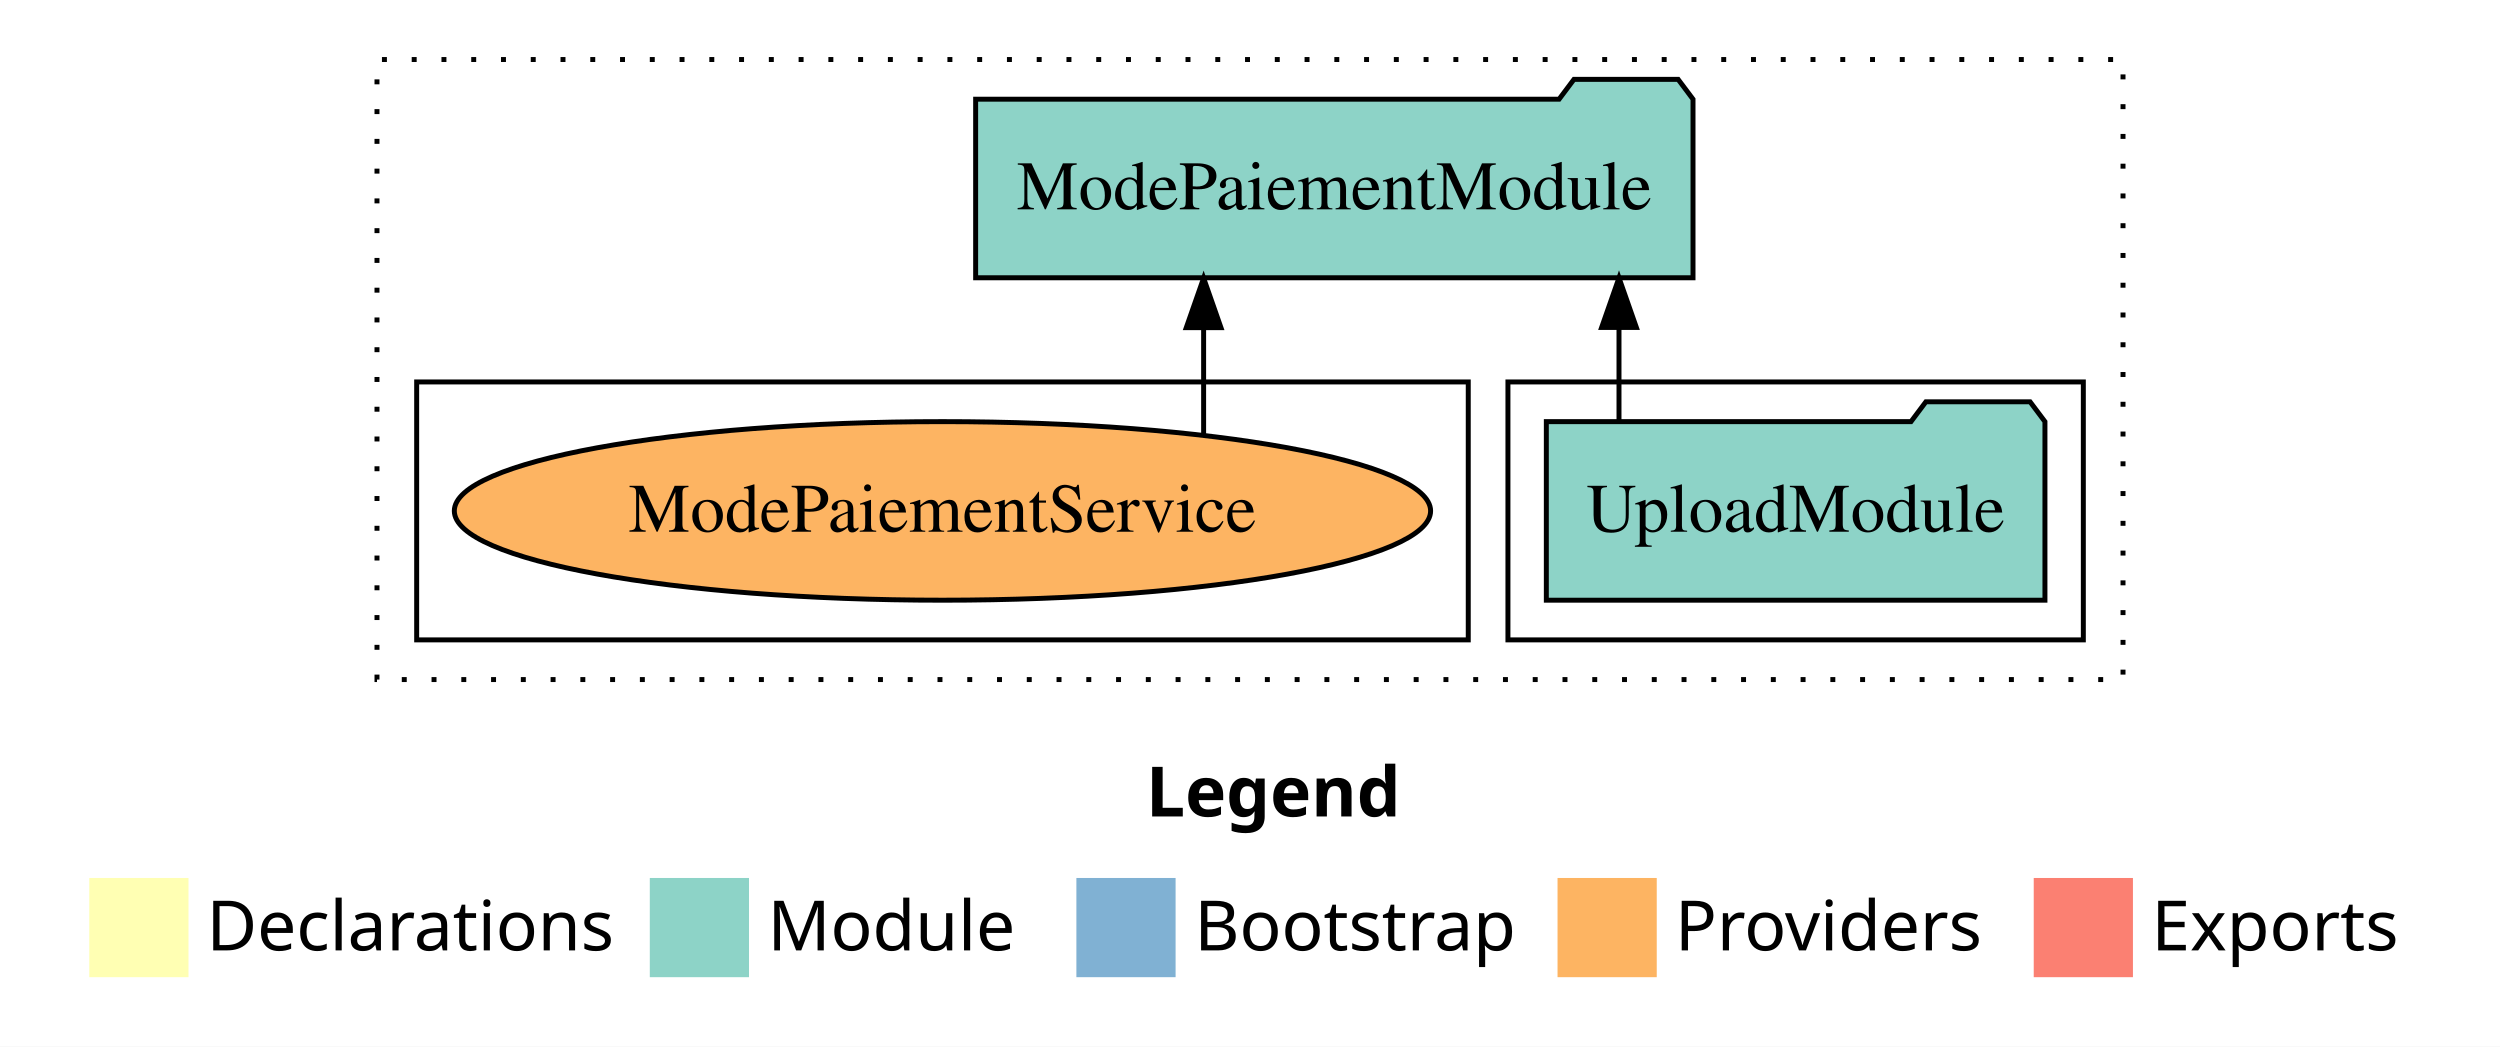
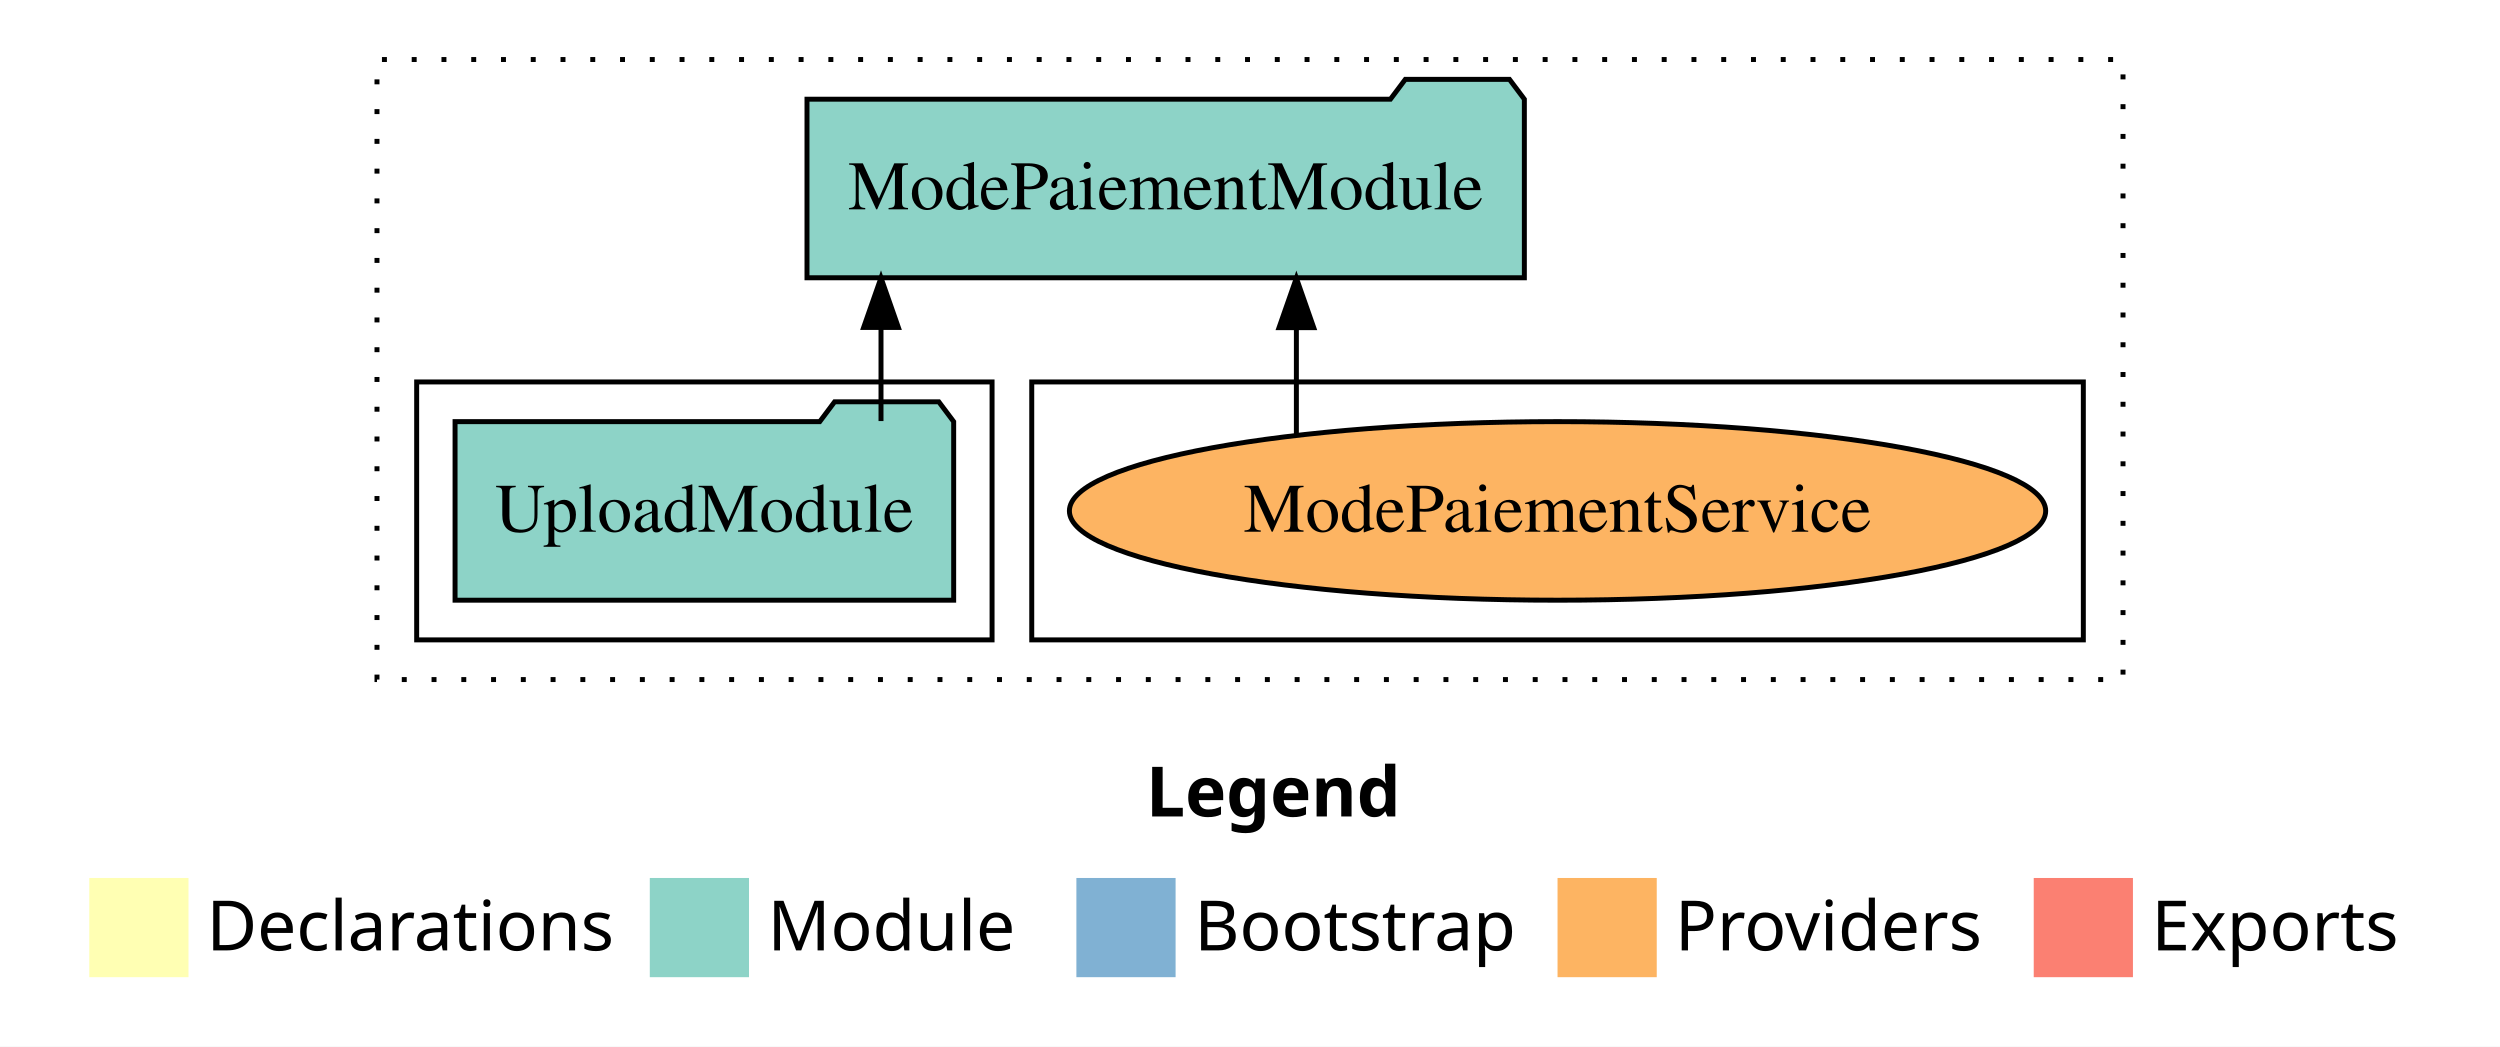
<svg xmlns="http://www.w3.org/2000/svg" width="504pt" height="211pt" viewBox="0.00 0.00 504.00 211.00">
  <g id="graph0" class="graph" transform="scale(1 1) rotate(0) translate(4 207)">
    <polygon fill="white" stroke="transparent" points="-4,4 -4,-207 500,-207 500,4 -4,4" />
    <text text-anchor="start" x="227.01" y="-42.4" font-family="Times-12" font-weight="bold" font-size="14.00">Legend</text>
    <polygon fill="#ffffb3" stroke="transparent" points="14,-10 14,-30 34,-30 34,-10 14,-10" />
    <text text-anchor="start" x="37.63" y="-15.4" font-family="Times-12" font-size="14.00">  Declarations</text>
    <polygon fill="#8dd3c7" stroke="transparent" points="127,-10 127,-30 147,-30 147,-10 127,-10" />
    <text text-anchor="start" x="150.73" y="-15.4" font-family="Times-12" font-size="14.00">  Module</text>
    <polygon fill="#80b1d3" stroke="transparent" points="213,-10 213,-30 233,-30 233,-10 213,-10" />
    <text text-anchor="start" x="236.78" y="-15.4" font-family="Times-12" font-size="14.00">  Bootstrap</text>
    <polygon fill="#fdb462" stroke="transparent" points="310,-10 310,-30 330,-30 330,-10 310,-10" />
    <text text-anchor="start" x="333.67" y="-15.4" font-family="Times-12" font-size="14.00">  Providers</text>
    <polygon fill="#fb8072" stroke="transparent" points="406,-10 406,-30 426,-30 426,-10 406,-10" />
    <text text-anchor="start" x="429.73" y="-15.4" font-family="Times-12" font-size="14.00">  Exports</text>
    <g id="clust1" class="cluster">
      <polygon fill="none" stroke="black" stroke-dasharray="1,5" points="72,-70 72,-195 424,-195 424,-70 72,-70" />
    </g>
+     <g id="clust6" class="cluster">
+       <polygon fill="none" stroke="black" points="204,-78 204,-130 416,-130 416,-78 204,-78" />
+     </g>
    <g id="clust3" class="cluster">
-       <polygon fill="none" stroke="black" points="300,-78 300,-130 416,-130 416,-78 300,-78" />
-     </g>
-     <g id="clust6" class="cluster">
-       <polygon fill="none" stroke="black" points="80,-78 80,-130 292,-130 292,-78 80,-78" />
+       <polygon fill="none" stroke="black" points="80,-78 80,-130 196,-130 196,-78 80,-78" />
    </g>
    <g id="node1" class="node">
-       <polygon fill="#8dd3c7" stroke="black" points="408.26,-122 405.26,-126 384.26,-126 381.26,-122 307.74,-122 307.74,-86 408.26,-86 408.26,-122" />
-       <text text-anchor="middle" x="358" y="-99.8" font-family="Times,serif" font-size="14.00">UploadModule</text>
+       <polygon fill="#8dd3c7" stroke="black" points="188.26,-122 185.26,-126 164.26,-126 161.26,-122 87.74,-122 87.74,-86 188.26,-86 188.26,-122" />
+       <text text-anchor="middle" x="138" y="-99.8" font-family="Times,serif" font-size="14.00">UploadModule</text>
    </g>
    <g id="node2" class="node">
-       <polygon fill="#8dd3c7" stroke="black" points="337.31,-187 334.31,-191 313.31,-191 310.31,-187 192.69,-187 192.69,-151 337.31,-151 337.31,-187" />
-       <text text-anchor="middle" x="265" y="-164.8" font-family="Times,serif" font-size="14.00">ModePaiementModule</text>
+       <polygon fill="#8dd3c7" stroke="black" points="303.31,-187 300.31,-191 279.31,-191 276.31,-187 158.69,-187 158.69,-151 303.31,-151 303.31,-187" />
+       <text text-anchor="middle" x="231" y="-164.8" font-family="Times,serif" font-size="14.00">ModePaiementModule</text>
    </g>
    <g id="edge1" class="edge">
-       <path fill="none" stroke="black" d="M322.39,-122.11C322.39,-122.11 322.39,-140.99 322.39,-140.99" />
-       <polygon fill="black" stroke="black" points="318.89,-140.99 322.39,-150.99 325.89,-140.99 318.89,-140.99" />
+       <path fill="none" stroke="black" d="M173.61,-122.11C173.61,-122.11 173.61,-140.99 173.61,-140.99" />
+       <polygon fill="black" stroke="black" points="170.11,-140.99 173.61,-150.99 177.11,-140.99 170.11,-140.99" />
    </g>
    <g id="node3" class="node">
-       <ellipse fill="#fdb462" stroke="black" cx="186" cy="-104" rx="98.41" ry="18" />
-       <text text-anchor="middle" x="186" y="-99.8" font-family="Times,serif" font-size="14.00">ModePaiementService</text>
+       <ellipse fill="#fdb462" stroke="black" cx="310" cy="-104" rx="98.41" ry="18" />
+       <text text-anchor="middle" x="310" y="-99.8" font-family="Times,serif" font-size="14.00">ModePaiementService</text>
    </g>
    <g id="edge2" class="edge">
-       <path fill="none" stroke="black" d="M238.65,-119.4C238.65,-119.4 238.65,-140.94 238.65,-140.94" />
-       <polygon fill="black" stroke="black" points="235.15,-140.94 238.65,-150.94 242.15,-140.94 235.15,-140.94" />
+       <path fill="none" stroke="black" d="M257.35,-119.4C257.35,-119.4 257.35,-140.94 257.35,-140.94" />
+       <polygon fill="black" stroke="black" points="253.85,-140.94 257.35,-150.94 260.85,-140.94 253.85,-140.94" />
    </g>
  </g>
</svg>
